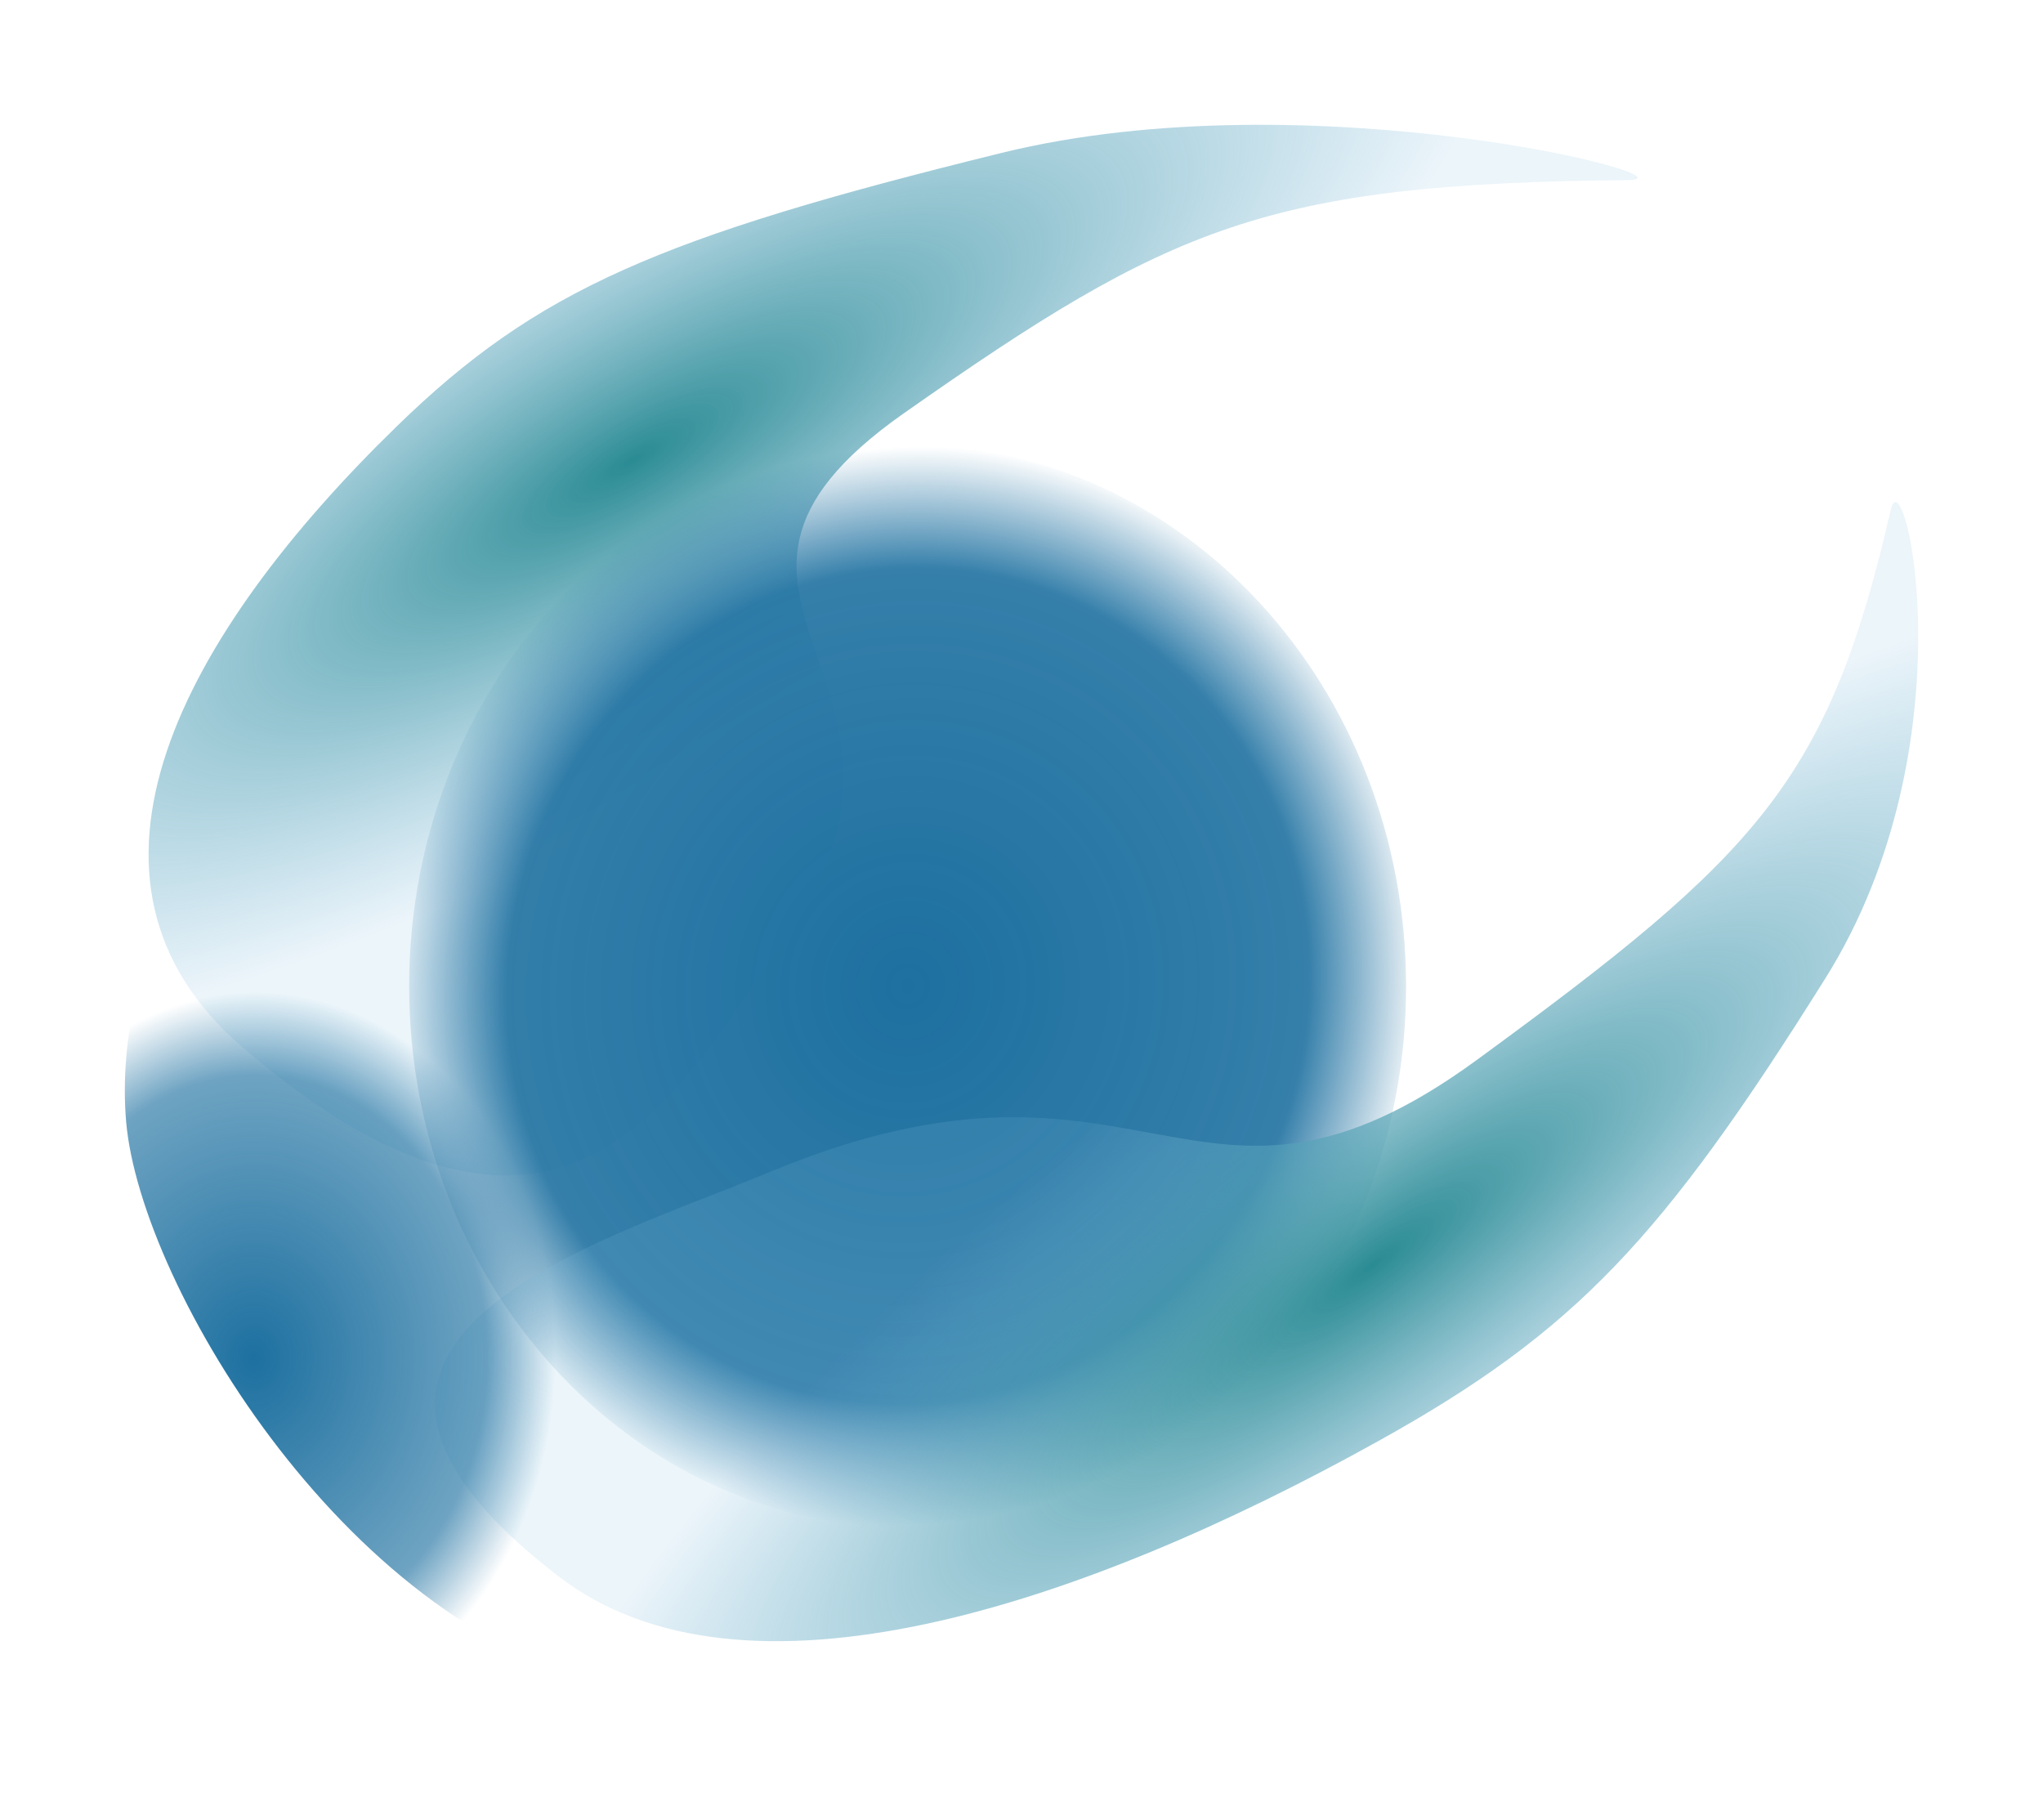
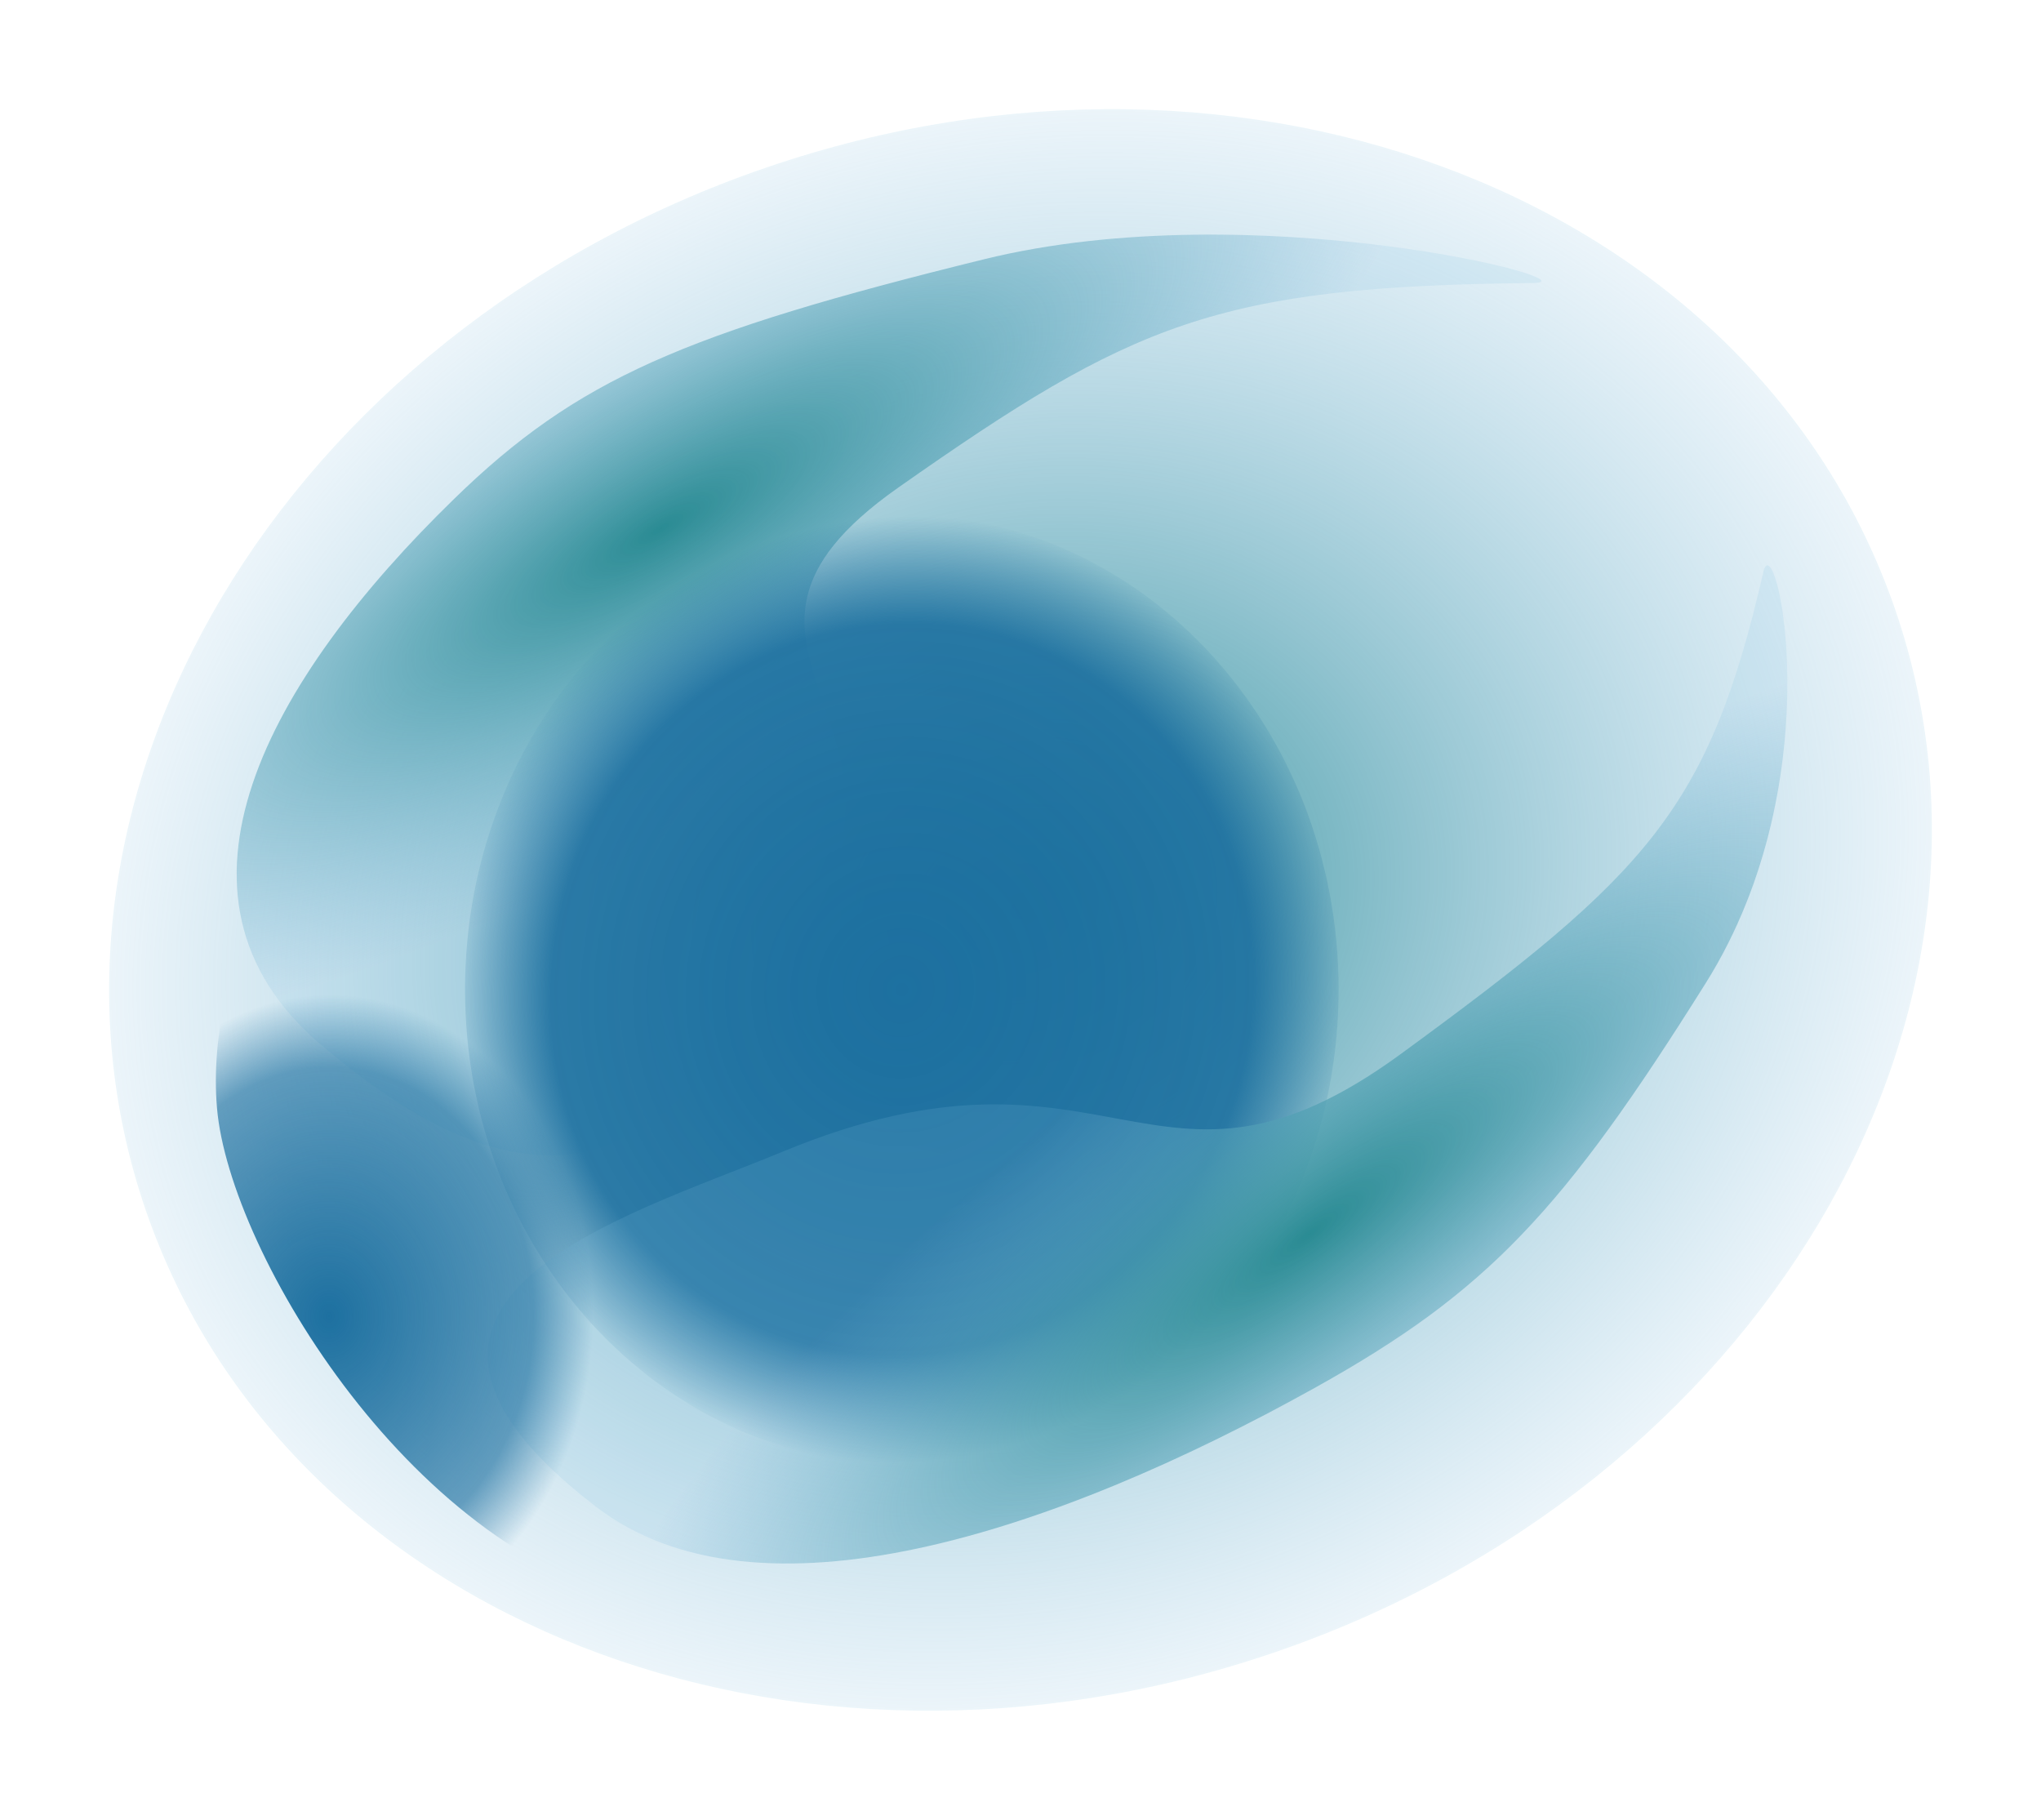
- <svg xmlns="http://www.w3.org/2000/svg" xmlns:xlink="http://www.w3.org/1999/xlink" width="65.473mm" height="58.304mm" viewBox="0 0 65.473 58.304" version="1.1" id="svg5">
+ <svg xmlns="http://www.w3.org/2000/svg" xmlns:xlink="http://www.w3.org/1999/xlink" width="74.643mm" height="66.548mm" viewBox="0 0 74.643 66.548" version="1.1" id="svg5">
  <defs id="defs2">
    <linearGradient id="linearGradient5140">
      <stop style="stop-color:#1d70a0;stop-opacity:1" offset="0" id="stop5134" />
      <stop style="stop-color:#1d70a0;stop-opacity:0.895" offset="0.773" id="stop5136" />
      <stop style="stop-color:#1d70a0;stop-opacity:0" offset="1" id="stop5138" />
    </linearGradient>
    <linearGradient id="linearGradient2734">
      <stop style="stop-color:#1d70a0;stop-opacity:1" offset="0" id="stop2730" />
      <stop style="stop-color:#1d70a0;stop-opacity:0.641" offset="0.773" id="stop2736" />
      <stop style="stop-color:#1d70a0;stop-opacity:0" offset="1" id="stop2732" />
    </linearGradient>
    <linearGradient id="linearGradient852">
      <stop style="stop-color:#2a8b93;stop-opacity:1" offset="0" id="stop848" />
      <stop style="stop-color:#82bcde;stop-opacity:0.157" offset="1" id="stop850" />
    </linearGradient>
    <radialGradient xlink:href="#linearGradient5140" id="radialGradient854" cx="77.898" cy="112.805" fx="77.898" fy="112.805" r="15.974" gradientTransform="matrix(1,0.2716049,-0.2847606,1.048437,32.12235,-26.6215)" gradientUnits="userSpaceOnUse" />
    <radialGradient xlink:href="#linearGradient852" id="radialGradient1104" cx="73.414" cy="99.277" fx="73.414" fy="99.277" r="23.465" gradientTransform="matrix(0.2174754,0.3639474,-1.161895,0.6942864,168.4538,0.3167716)" gradientUnits="userSpaceOnUse" />
    <radialGradient xlink:href="#linearGradient2734" id="radialGradient4073" cx="54.77" cy="127.208" fx="54.77" fy="127.208" r="14.985" gradientTransform="matrix(0.6447584,0.0069773,-0.00848119,0.78373,22.71451,24.66412)" gradientUnits="userSpaceOnUse" />
+     <radialGradient xlink:href="#linearGradient852" id="radialGradient1973" cx="83.027" cy="112.064" fx="83.027" fy="112.064" r="31.85" gradientTransform="matrix(1.061919,0,0,0.9009289,-45.93615,29.63855)" gradientUnits="userSpaceOnUse" />
  </defs>
-   <g id="layer1" transform="translate(-48.81076,-81.20015)">
+   <g id="layer1" transform="translate(-44.91671,-76.62058)">
+     <ellipse style="fill:url(#radialGradient1973);fill-opacity:1;stroke:none;stroke-width:0.273;paint-order:stroke fill markers;stop-color:#000000" id="path861" cx="42.232" cy="130.6" rx="33.822" ry="28.694" transform="rotate(-18.88938)" />
    <path style="font-variation-settings:normal;opacity:1;vector-effect:none;fill:url(#radialGradient1104);fill-opacity:1;stroke:none;stroke-width:0.322;stroke-linecap:butt;stroke-linejoin:miter;stroke-miterlimit:4;stroke-dasharray:none;stroke-dashoffset:0;stroke-opacity:0.766;-inkscape-stroke:none;stop-color:#000000;stop-opacity:1" d="m 100.972,86.97 c 2.494,-0.024 -10.154,-3.309 -20.066,-0.869 -10.983,2.703 -14.878,4.38 -19.376,8.757 -6.801,6.617 -11.216,14.518 -4.93,19.918 10.459,8.984 14.148,0.971 17.157,-3.155 6.283,-8.616 -4.492,-11.203 4.017,-17.175 8.551,-6.002 11.622,-7.364 23.198,-7.476 z" id="path1077" />
    <ellipse style="fill:url(#radialGradient854);fill-opacity:1;fill-rule:evenodd;stroke-width:1;stroke-linecap:square;stroke-dasharray:2, 1;paint-order:fill markers stroke;stop-color:#000000" id="path846" cx="77.898" cy="112.805" rx="15.974" ry="17.355" />
    <use x="0" y="0" xlink:href="#path1077" id="use3680" width="100%" height="100%" transform="matrix(0.1600101,-0.7499347,-1.27996,0.0326457,204.5676,170.4186)" />
    <path style="font-variation-settings:normal;opacity:1;vector-effect:none;fill:url(#radialGradient4073);fill-opacity:1;stroke:none;stroke-width:0.322;stroke-linecap:butt;stroke-linejoin:miter;stroke-miterlimit:4;stroke-dasharray:none;stroke-dashoffset:0;stroke-opacity:0.766;-inkscape-stroke:none;stop-color:#000000;stop-opacity:1" d="m 60.741,103.93 c -4.924,1.071 -8.351,7.85 -7.888,13.213 0.459,5.316 7.277,16.58 15.974,18.143 7.118,1.28 17.066,-3.404 13.016,-5.916 -15.084,-9.357 -10.336,-27.783 -21.102,-25.44 z" id="path3734" />
  </g>
</svg>
